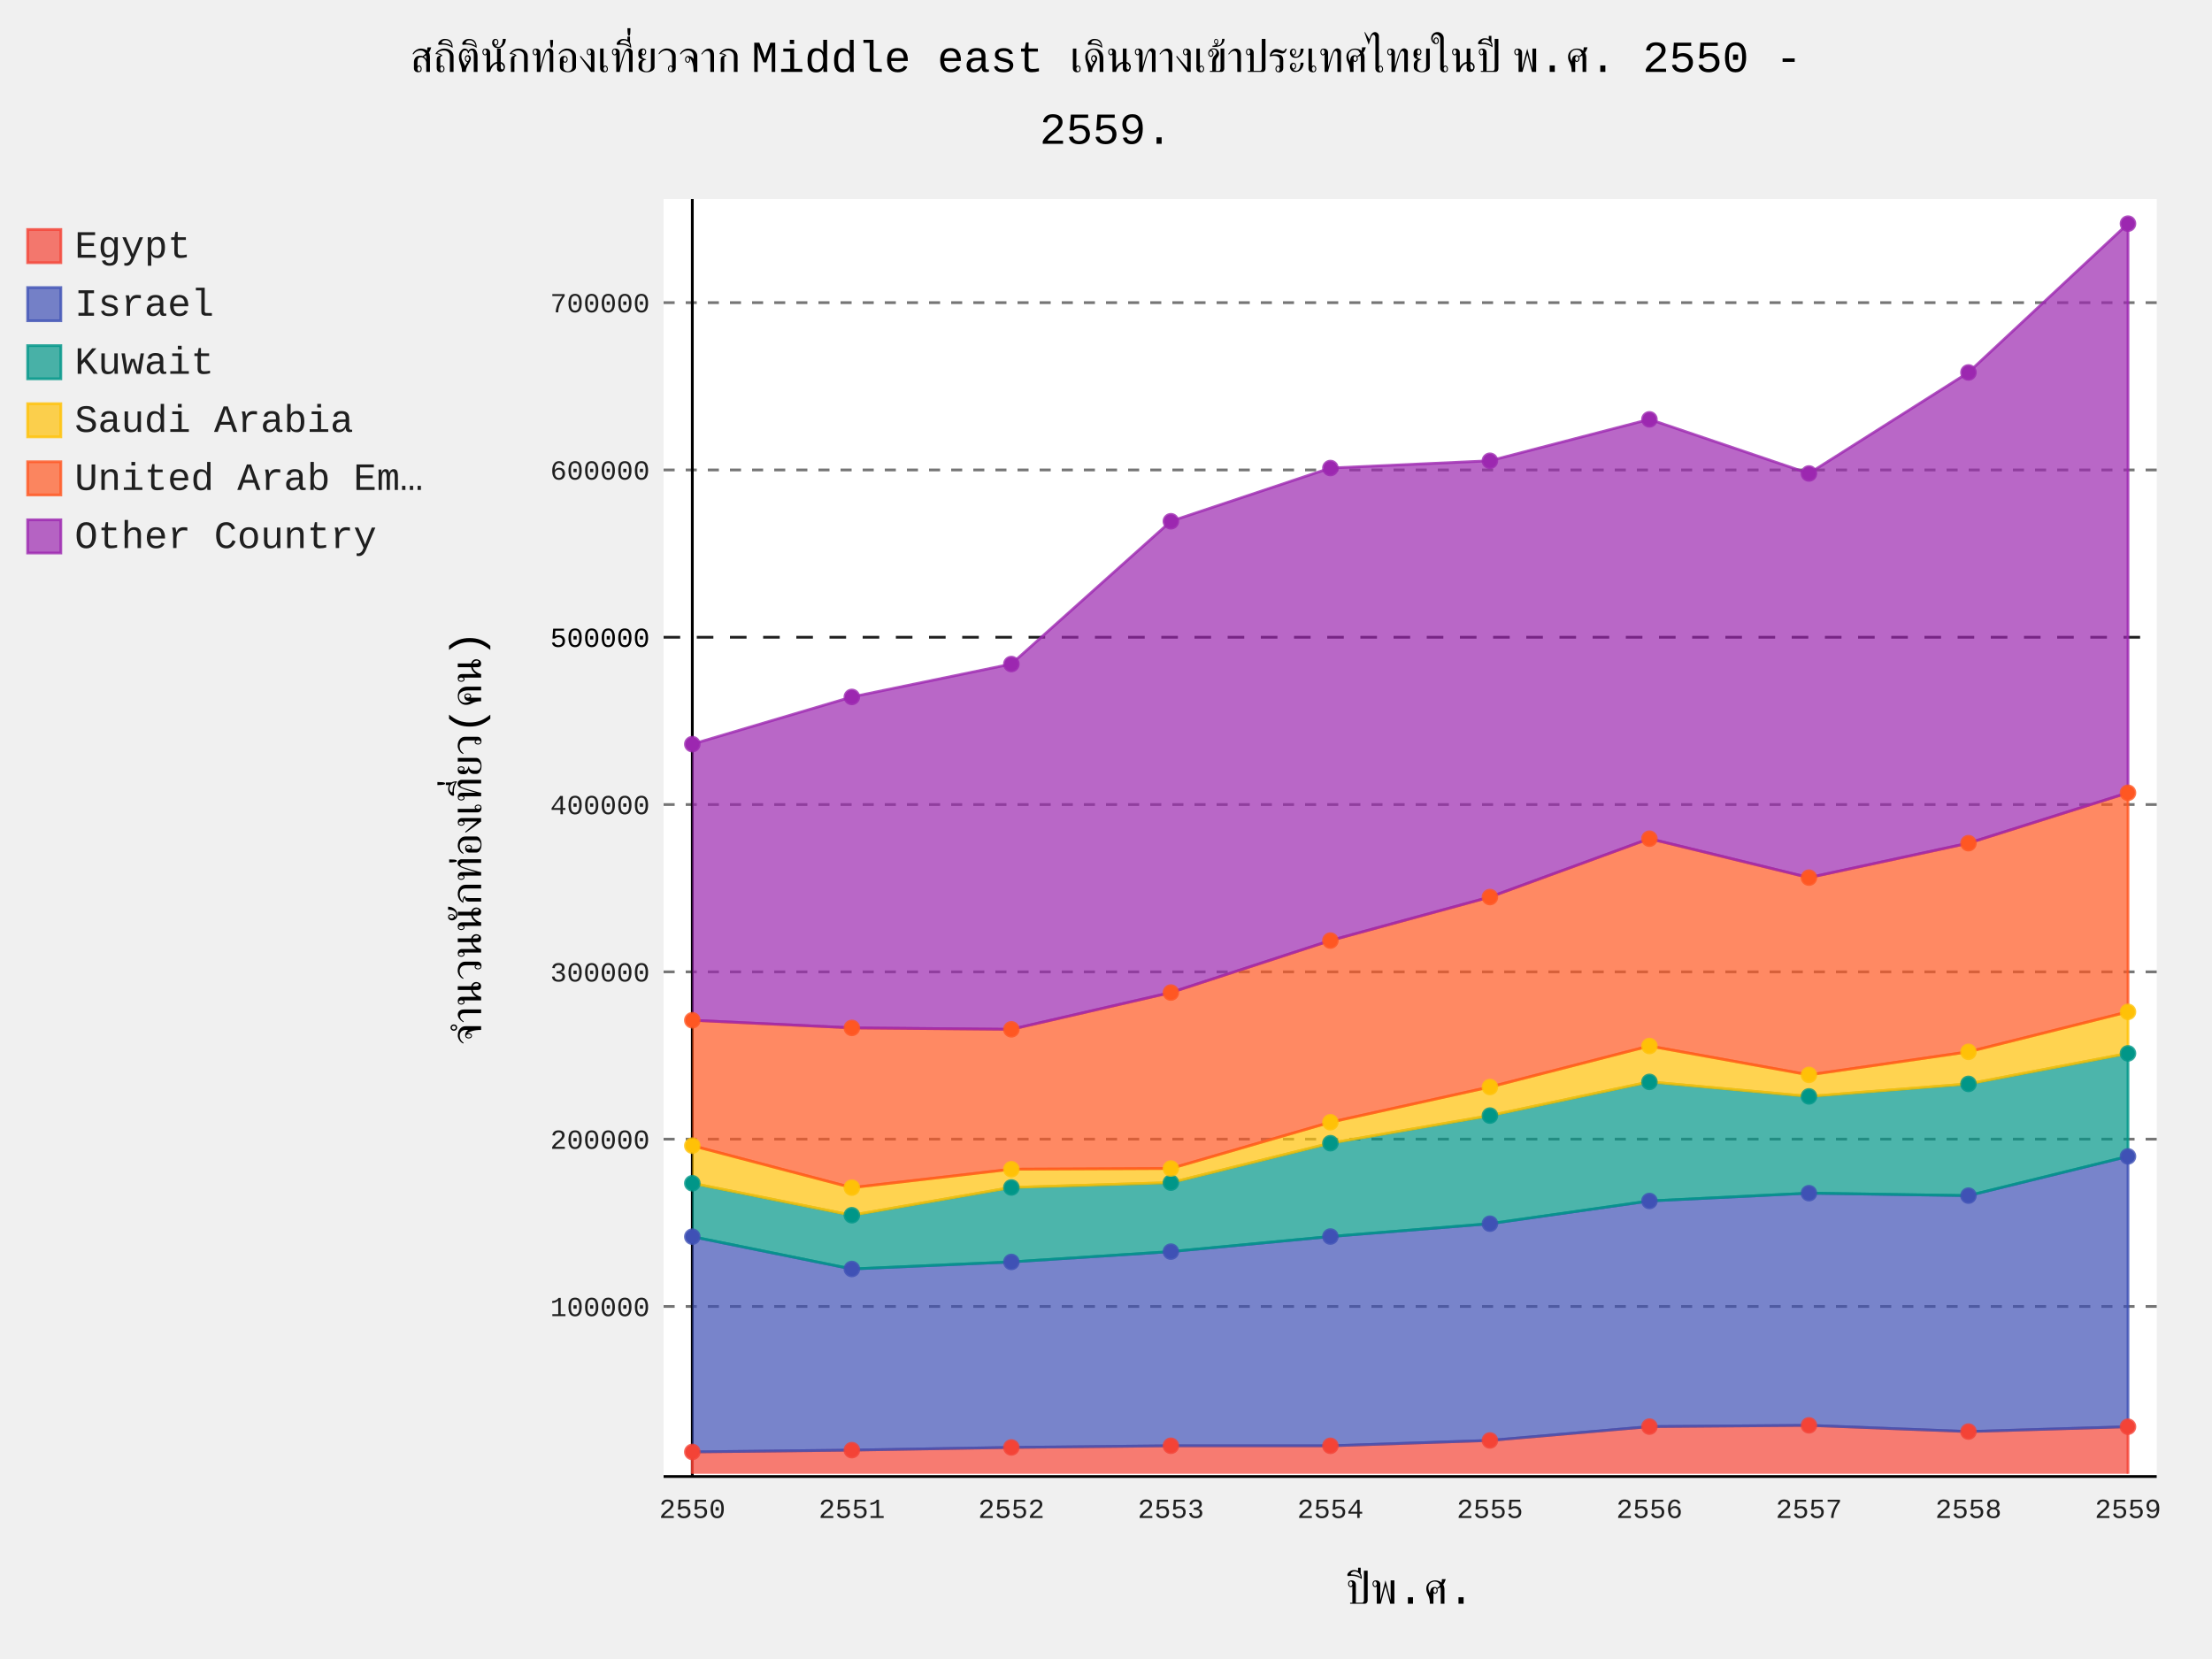
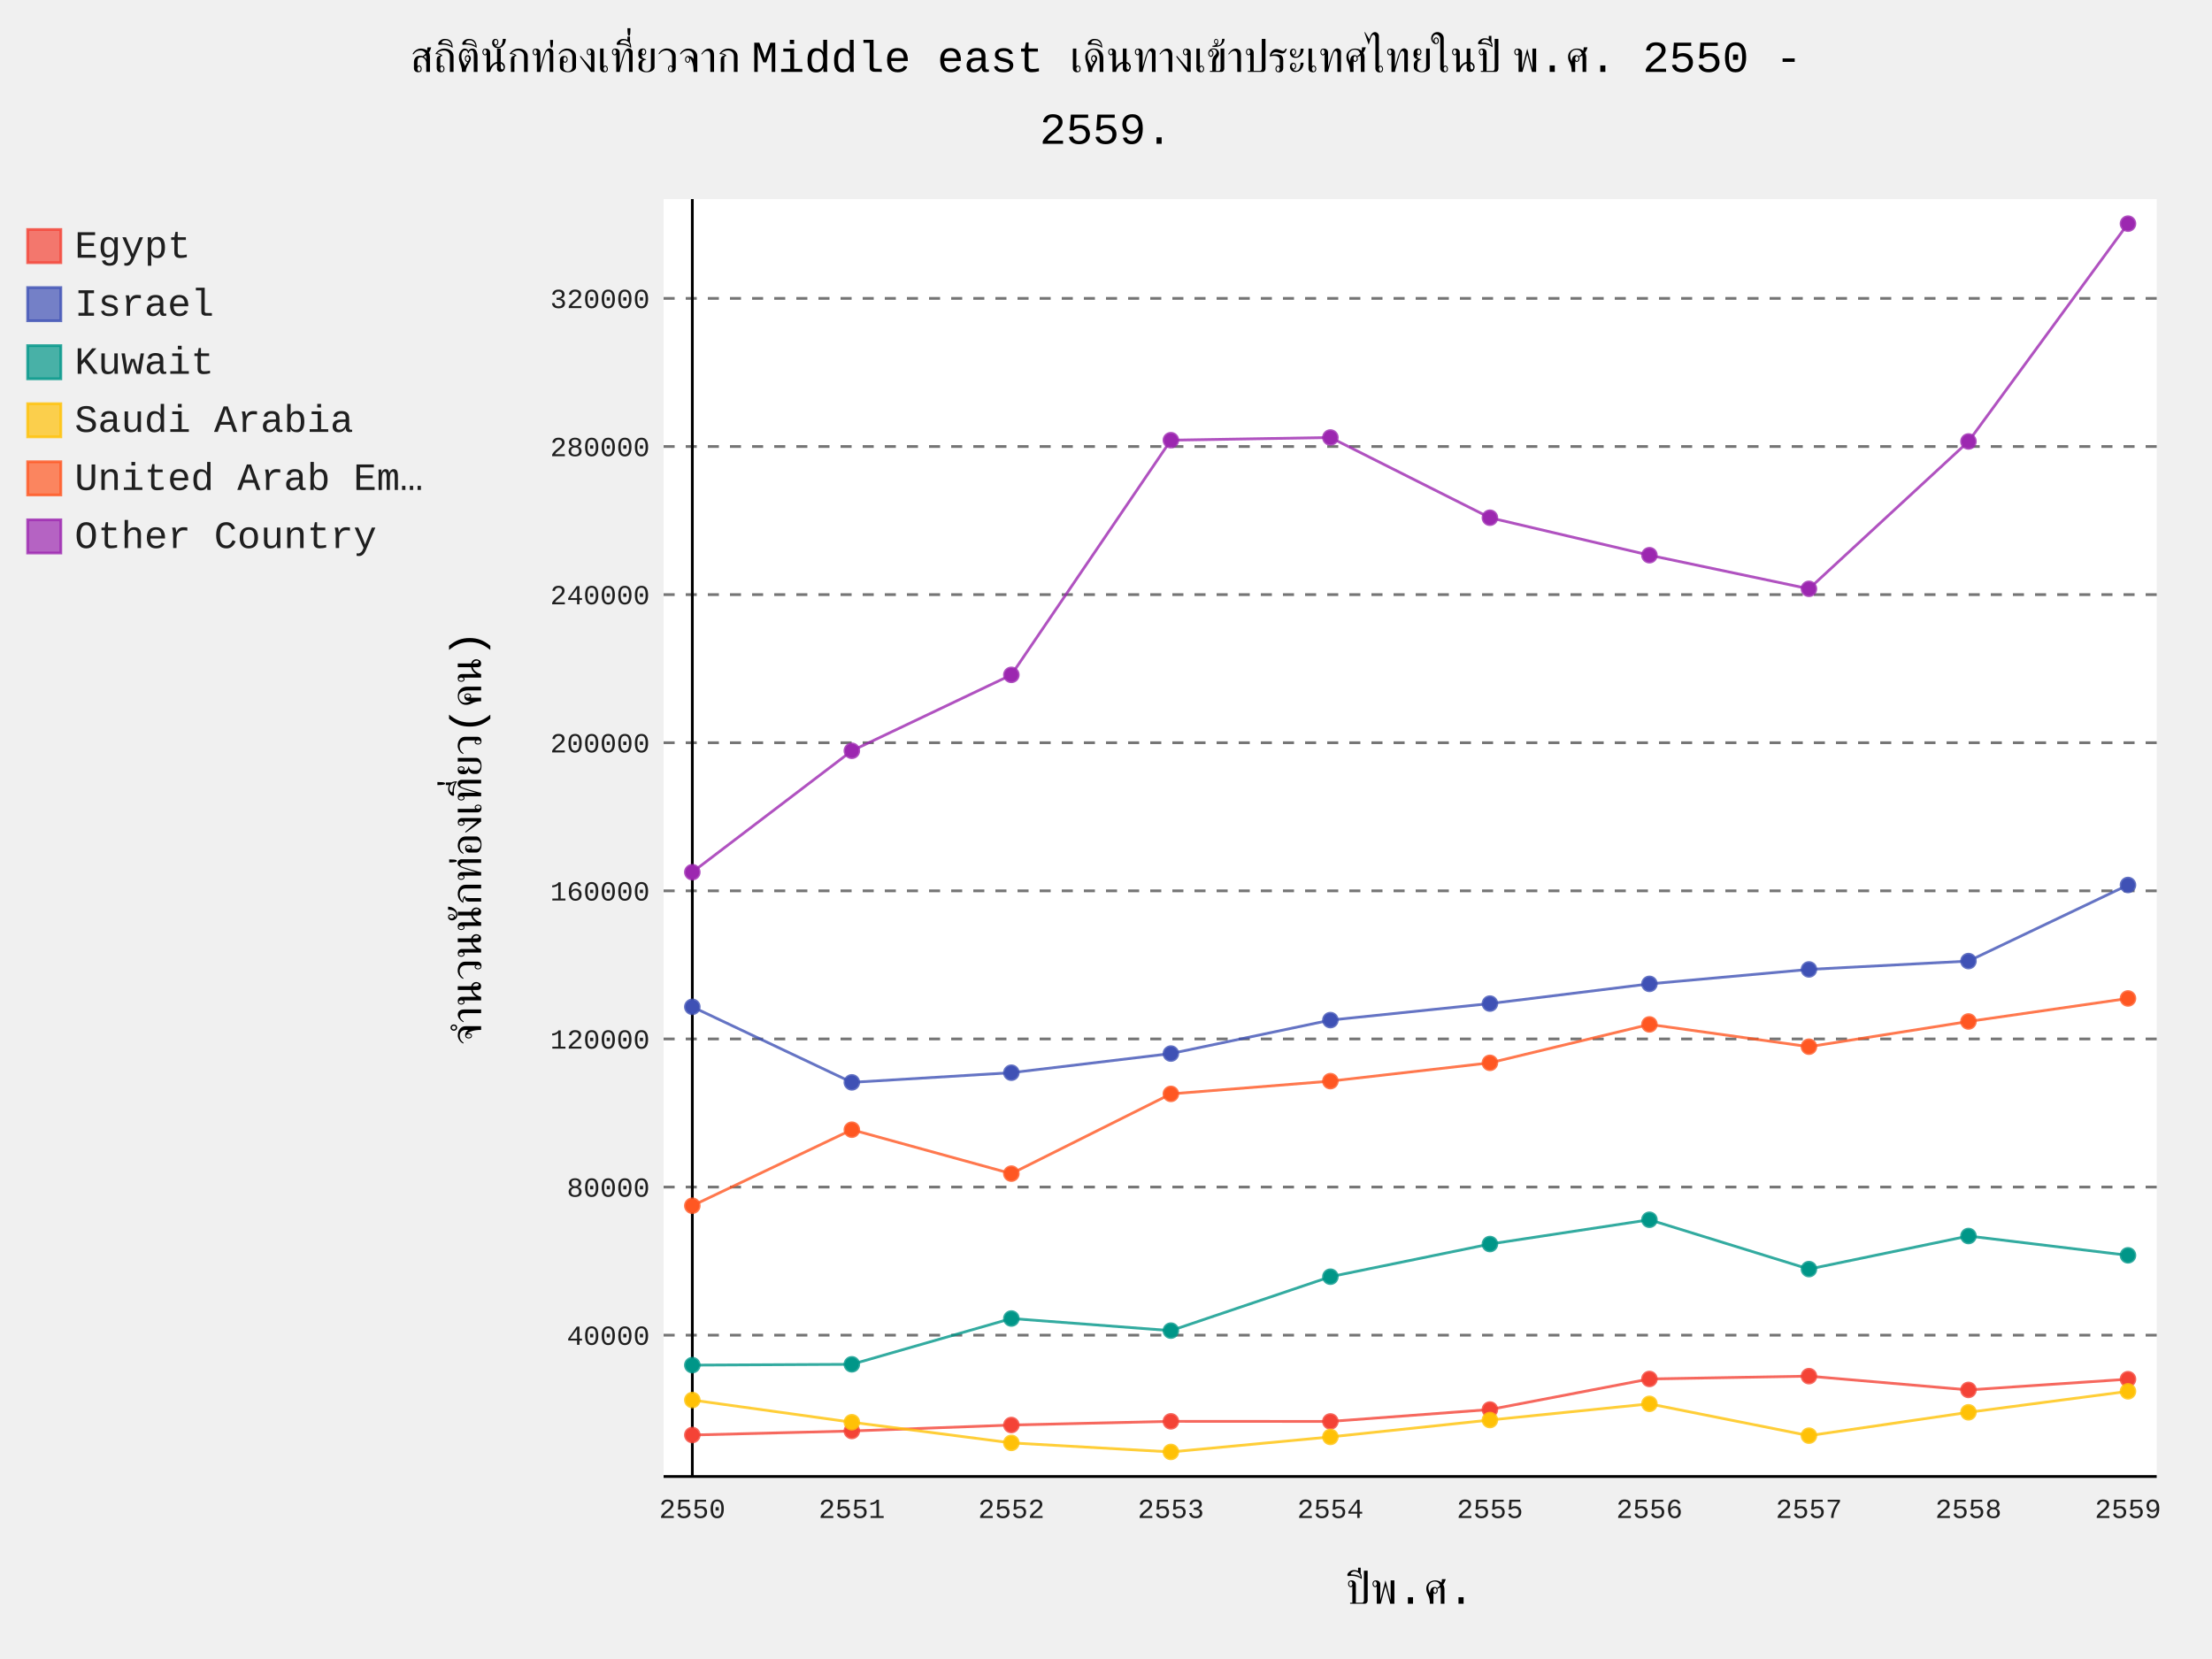
- <svg xmlns="http://www.w3.org/2000/svg" id="chart-c0c19947-7553-405d-a21a-a4627eab04b1" class="pygal-chart" viewBox="0 0 800 600">
+ <svg xmlns="http://www.w3.org/2000/svg" id="chart-b020f262-1346-40c5-8a12-a9464479b6da" class="pygal-chart" viewBox="0 0 800 600">
  <defs>
-     <style type="text/css">#chart-c0c19947-7553-405d-a21a-a4627eab04b1{-webkit-user-select:none;-webkit-font-smoothing:antialiased;font-family:Consolas,"Liberation Mono",Menlo,Courier,monospace}#chart-c0c19947-7553-405d-a21a-a4627eab04b1 .title{font-family:Consolas,"Liberation Mono",Menlo,Courier,monospace;font-size:16px}#chart-c0c19947-7553-405d-a21a-a4627eab04b1 .legends .legend text{font-family:Consolas,"Liberation Mono",Menlo,Courier,monospace;font-size:14px}#chart-c0c19947-7553-405d-a21a-a4627eab04b1 .axis text{font-family:Consolas,"Liberation Mono",Menlo,Courier,monospace;font-size:10px}#chart-c0c19947-7553-405d-a21a-a4627eab04b1 .axis text.major{font-family:Consolas,"Liberation Mono",Menlo,Courier,monospace;font-size:10px}#chart-c0c19947-7553-405d-a21a-a4627eab04b1 .text-overlay text.value{font-family:Consolas,"Liberation Mono",Menlo,Courier,monospace;font-size:16px}#chart-c0c19947-7553-405d-a21a-a4627eab04b1 .text-overlay text.label{font-family:Consolas,"Liberation Mono",Menlo,Courier,monospace;font-size:10px}#chart-c0c19947-7553-405d-a21a-a4627eab04b1 .tooltip{font-family:Consolas,"Liberation Mono",Menlo,Courier,monospace;font-size:14px}#chart-c0c19947-7553-405d-a21a-a4627eab04b1 text.no_data{font-family:Consolas,"Liberation Mono",Menlo,Courier,monospace;font-size:64px}
- #chart-c0c19947-7553-405d-a21a-a4627eab04b1{background-color:transparent}#chart-c0c19947-7553-405d-a21a-a4627eab04b1 path,#chart-c0c19947-7553-405d-a21a-a4627eab04b1 line,#chart-c0c19947-7553-405d-a21a-a4627eab04b1 rect,#chart-c0c19947-7553-405d-a21a-a4627eab04b1 circle{-webkit-transition:150ms;-moz-transition:150ms;transition:150ms}#chart-c0c19947-7553-405d-a21a-a4627eab04b1 .graph &gt; .background{fill:transparent}#chart-c0c19947-7553-405d-a21a-a4627eab04b1 .plot &gt; .background{fill:#FFFFFF}#chart-c0c19947-7553-405d-a21a-a4627eab04b1 .graph{fill:rgba(0,0,0,.87)}#chart-c0c19947-7553-405d-a21a-a4627eab04b1 text.no_data{fill:rgba(0,0,0,1)}#chart-c0c19947-7553-405d-a21a-a4627eab04b1 .title{fill:rgba(0,0,0,1)}#chart-c0c19947-7553-405d-a21a-a4627eab04b1 .legends .legend text{fill:rgba(0,0,0,.87)}#chart-c0c19947-7553-405d-a21a-a4627eab04b1 .legends .legend:hover text{fill:rgba(0,0,0,1)}#chart-c0c19947-7553-405d-a21a-a4627eab04b1 .axis .line{stroke:rgba(0,0,0,1)}#chart-c0c19947-7553-405d-a21a-a4627eab04b1 .axis .guide.line{stroke:rgba(0,0,0,.54)}#chart-c0c19947-7553-405d-a21a-a4627eab04b1 .axis .major.line{stroke:rgba(0,0,0,.87)}#chart-c0c19947-7553-405d-a21a-a4627eab04b1 .axis text.major{fill:rgba(0,0,0,1)}#chart-c0c19947-7553-405d-a21a-a4627eab04b1 .axis.y .guides:hover .guide.line,#chart-c0c19947-7553-405d-a21a-a4627eab04b1 .line-graph .axis.x .guides:hover .guide.line,#chart-c0c19947-7553-405d-a21a-a4627eab04b1 .stackedline-graph .axis.x .guides:hover .guide.line,#chart-c0c19947-7553-405d-a21a-a4627eab04b1 .xy-graph .axis.x .guides:hover .guide.line{stroke:rgba(0,0,0,1)}#chart-c0c19947-7553-405d-a21a-a4627eab04b1 .axis .guides:hover text{fill:rgba(0,0,0,1)}#chart-c0c19947-7553-405d-a21a-a4627eab04b1 .reactive{fill-opacity:.7;stroke-opacity:.8}#chart-c0c19947-7553-405d-a21a-a4627eab04b1 .ci{stroke:rgba(0,0,0,.87)}#chart-c0c19947-7553-405d-a21a-a4627eab04b1 .reactive.active,#chart-c0c19947-7553-405d-a21a-a4627eab04b1 .active .reactive{fill-opacity:.8;stroke-opacity:.9;stroke-width:4}#chart-c0c19947-7553-405d-a21a-a4627eab04b1 .ci .reactive.active{stroke-width:1.5}#chart-c0c19947-7553-405d-a21a-a4627eab04b1 .series text{fill:rgba(0,0,0,1)}#chart-c0c19947-7553-405d-a21a-a4627eab04b1 .tooltip rect{fill:#FFFFFF;stroke:rgba(0,0,0,1);-webkit-transition:opacity 150ms;-moz-transition:opacity 150ms;transition:opacity 150ms}#chart-c0c19947-7553-405d-a21a-a4627eab04b1 .tooltip .label{fill:rgba(0,0,0,.87)}#chart-c0c19947-7553-405d-a21a-a4627eab04b1 .tooltip .label{fill:rgba(0,0,0,.87)}#chart-c0c19947-7553-405d-a21a-a4627eab04b1 .tooltip .legend{font-size:.8em;fill:rgba(0,0,0,.54)}#chart-c0c19947-7553-405d-a21a-a4627eab04b1 .tooltip .x_label{font-size:.6em;fill:rgba(0,0,0,1)}#chart-c0c19947-7553-405d-a21a-a4627eab04b1 .tooltip .xlink{font-size:.5em;text-decoration:underline}#chart-c0c19947-7553-405d-a21a-a4627eab04b1 .tooltip .value{font-size:1.5em}#chart-c0c19947-7553-405d-a21a-a4627eab04b1 .bound{font-size:.5em}#chart-c0c19947-7553-405d-a21a-a4627eab04b1 .max-value{font-size:.75em;fill:rgba(0,0,0,.54)}#chart-c0c19947-7553-405d-a21a-a4627eab04b1 .map-element{fill:#FFFFFF;stroke:rgba(0,0,0,.54) !important}#chart-c0c19947-7553-405d-a21a-a4627eab04b1 .map-element .reactive{fill-opacity:inherit;stroke-opacity:inherit}#chart-c0c19947-7553-405d-a21a-a4627eab04b1 .color-0,#chart-c0c19947-7553-405d-a21a-a4627eab04b1 .color-0 a:visited{stroke:#F44336;fill:#F44336}#chart-c0c19947-7553-405d-a21a-a4627eab04b1 .color-1,#chart-c0c19947-7553-405d-a21a-a4627eab04b1 .color-1 a:visited{stroke:#3F51B5;fill:#3F51B5}#chart-c0c19947-7553-405d-a21a-a4627eab04b1 .color-2,#chart-c0c19947-7553-405d-a21a-a4627eab04b1 .color-2 a:visited{stroke:#009688;fill:#009688}#chart-c0c19947-7553-405d-a21a-a4627eab04b1 .color-3,#chart-c0c19947-7553-405d-a21a-a4627eab04b1 .color-3 a:visited{stroke:#FFC107;fill:#FFC107}#chart-c0c19947-7553-405d-a21a-a4627eab04b1 .color-4,#chart-c0c19947-7553-405d-a21a-a4627eab04b1 .color-4 a:visited{stroke:#FF5722;fill:#FF5722}#chart-c0c19947-7553-405d-a21a-a4627eab04b1 .color-5,#chart-c0c19947-7553-405d-a21a-a4627eab04b1 .color-5 a:visited{stroke:#9C27B0;fill:#9C27B0}#chart-c0c19947-7553-405d-a21a-a4627eab04b1 .text-overlay .color-0 text{fill:black}#chart-c0c19947-7553-405d-a21a-a4627eab04b1 .text-overlay .color-1 text{fill:black}#chart-c0c19947-7553-405d-a21a-a4627eab04b1 .text-overlay .color-2 text{fill:black}#chart-c0c19947-7553-405d-a21a-a4627eab04b1 .text-overlay .color-3 text{fill:black}#chart-c0c19947-7553-405d-a21a-a4627eab04b1 .text-overlay .color-4 text{fill:black}#chart-c0c19947-7553-405d-a21a-a4627eab04b1 .text-overlay .color-5 text{fill:black}
- #chart-c0c19947-7553-405d-a21a-a4627eab04b1 text.no_data{text-anchor:middle}#chart-c0c19947-7553-405d-a21a-a4627eab04b1 .guide.line{fill:none}#chart-c0c19947-7553-405d-a21a-a4627eab04b1 .centered{text-anchor:middle}#chart-c0c19947-7553-405d-a21a-a4627eab04b1 .title{text-anchor:middle}#chart-c0c19947-7553-405d-a21a-a4627eab04b1 .legends .legend text{fill-opacity:1}#chart-c0c19947-7553-405d-a21a-a4627eab04b1 .axis.x text{text-anchor:middle}#chart-c0c19947-7553-405d-a21a-a4627eab04b1 .axis.x:not(.web) text[transform]{text-anchor:start}#chart-c0c19947-7553-405d-a21a-a4627eab04b1 .axis.x:not(.web) text[transform].backwards{text-anchor:end}#chart-c0c19947-7553-405d-a21a-a4627eab04b1 .axis.y text{text-anchor:end}#chart-c0c19947-7553-405d-a21a-a4627eab04b1 .axis.y text[transform].backwards{text-anchor:start}#chart-c0c19947-7553-405d-a21a-a4627eab04b1 .axis.y2 text{text-anchor:start}#chart-c0c19947-7553-405d-a21a-a4627eab04b1 .axis.y2 text[transform].backwards{text-anchor:end}#chart-c0c19947-7553-405d-a21a-a4627eab04b1 .axis .guide.line{stroke-dasharray:4,4}#chart-c0c19947-7553-405d-a21a-a4627eab04b1 .axis .major.guide.line{stroke-dasharray:6,6}#chart-c0c19947-7553-405d-a21a-a4627eab04b1 .horizontal .axis.y .guide.line,#chart-c0c19947-7553-405d-a21a-a4627eab04b1 .horizontal .axis.y2 .guide.line,#chart-c0c19947-7553-405d-a21a-a4627eab04b1 .vertical .axis.x .guide.line{opacity:0}#chart-c0c19947-7553-405d-a21a-a4627eab04b1 .horizontal .axis.always_show .guide.line,#chart-c0c19947-7553-405d-a21a-a4627eab04b1 .vertical .axis.always_show .guide.line{opacity:1 !important}#chart-c0c19947-7553-405d-a21a-a4627eab04b1 .axis.y .guides:hover .guide.line,#chart-c0c19947-7553-405d-a21a-a4627eab04b1 .axis.y2 .guides:hover .guide.line,#chart-c0c19947-7553-405d-a21a-a4627eab04b1 .axis.x .guides:hover .guide.line{opacity:1}#chart-c0c19947-7553-405d-a21a-a4627eab04b1 .axis .guides:hover text{opacity:1}#chart-c0c19947-7553-405d-a21a-a4627eab04b1 .nofill{fill:none}#chart-c0c19947-7553-405d-a21a-a4627eab04b1 .subtle-fill{fill-opacity:.2}#chart-c0c19947-7553-405d-a21a-a4627eab04b1 .dot{stroke-width:1px;fill-opacity:1}#chart-c0c19947-7553-405d-a21a-a4627eab04b1 .dot.active{stroke-width:5px}#chart-c0c19947-7553-405d-a21a-a4627eab04b1 .dot.negative{fill:transparent}#chart-c0c19947-7553-405d-a21a-a4627eab04b1 text,#chart-c0c19947-7553-405d-a21a-a4627eab04b1 tspan{stroke:none !important}#chart-c0c19947-7553-405d-a21a-a4627eab04b1 .series text.active{opacity:1}#chart-c0c19947-7553-405d-a21a-a4627eab04b1 .tooltip rect{fill-opacity:.95;stroke-width:.5}#chart-c0c19947-7553-405d-a21a-a4627eab04b1 .tooltip text{fill-opacity:1}#chart-c0c19947-7553-405d-a21a-a4627eab04b1 .showable{visibility:hidden}#chart-c0c19947-7553-405d-a21a-a4627eab04b1 .showable.shown{visibility:visible}#chart-c0c19947-7553-405d-a21a-a4627eab04b1 .gauge-background{fill:rgba(229,229,229,1);stroke:none}#chart-c0c19947-7553-405d-a21a-a4627eab04b1 .bg-lines{stroke:transparent;stroke-width:2px}</style>
+     <style type="text/css">#chart-b020f262-1346-40c5-8a12-a9464479b6da{-webkit-user-select:none;-webkit-font-smoothing:antialiased;font-family:Consolas,"Liberation Mono",Menlo,Courier,monospace}#chart-b020f262-1346-40c5-8a12-a9464479b6da .title{font-family:Consolas,"Liberation Mono",Menlo,Courier,monospace;font-size:16px}#chart-b020f262-1346-40c5-8a12-a9464479b6da .legends .legend text{font-family:Consolas,"Liberation Mono",Menlo,Courier,monospace;font-size:14px}#chart-b020f262-1346-40c5-8a12-a9464479b6da .axis text{font-family:Consolas,"Liberation Mono",Menlo,Courier,monospace;font-size:10px}#chart-b020f262-1346-40c5-8a12-a9464479b6da .axis text.major{font-family:Consolas,"Liberation Mono",Menlo,Courier,monospace;font-size:10px}#chart-b020f262-1346-40c5-8a12-a9464479b6da .text-overlay text.value{font-family:Consolas,"Liberation Mono",Menlo,Courier,monospace;font-size:16px}#chart-b020f262-1346-40c5-8a12-a9464479b6da .text-overlay text.label{font-family:Consolas,"Liberation Mono",Menlo,Courier,monospace;font-size:10px}#chart-b020f262-1346-40c5-8a12-a9464479b6da .tooltip{font-family:Consolas,"Liberation Mono",Menlo,Courier,monospace;font-size:14px}#chart-b020f262-1346-40c5-8a12-a9464479b6da text.no_data{font-family:Consolas,"Liberation Mono",Menlo,Courier,monospace;font-size:64px}
+ #chart-b020f262-1346-40c5-8a12-a9464479b6da{background-color:transparent}#chart-b020f262-1346-40c5-8a12-a9464479b6da path,#chart-b020f262-1346-40c5-8a12-a9464479b6da line,#chart-b020f262-1346-40c5-8a12-a9464479b6da rect,#chart-b020f262-1346-40c5-8a12-a9464479b6da circle{-webkit-transition:150ms;-moz-transition:150ms;transition:150ms}#chart-b020f262-1346-40c5-8a12-a9464479b6da .graph &gt; .background{fill:transparent}#chart-b020f262-1346-40c5-8a12-a9464479b6da .plot &gt; .background{fill:#FFFFFF}#chart-b020f262-1346-40c5-8a12-a9464479b6da .graph{fill:rgba(0,0,0,.87)}#chart-b020f262-1346-40c5-8a12-a9464479b6da text.no_data{fill:rgba(0,0,0,1)}#chart-b020f262-1346-40c5-8a12-a9464479b6da .title{fill:rgba(0,0,0,1)}#chart-b020f262-1346-40c5-8a12-a9464479b6da .legends .legend text{fill:rgba(0,0,0,.87)}#chart-b020f262-1346-40c5-8a12-a9464479b6da .legends .legend:hover text{fill:rgba(0,0,0,1)}#chart-b020f262-1346-40c5-8a12-a9464479b6da .axis .line{stroke:rgba(0,0,0,1)}#chart-b020f262-1346-40c5-8a12-a9464479b6da .axis .guide.line{stroke:rgba(0,0,0,.54)}#chart-b020f262-1346-40c5-8a12-a9464479b6da .axis .major.line{stroke:rgba(0,0,0,.87)}#chart-b020f262-1346-40c5-8a12-a9464479b6da .axis text.major{fill:rgba(0,0,0,1)}#chart-b020f262-1346-40c5-8a12-a9464479b6da .axis.y .guides:hover .guide.line,#chart-b020f262-1346-40c5-8a12-a9464479b6da .line-graph .axis.x .guides:hover .guide.line,#chart-b020f262-1346-40c5-8a12-a9464479b6da .stackedline-graph .axis.x .guides:hover .guide.line,#chart-b020f262-1346-40c5-8a12-a9464479b6da .xy-graph .axis.x .guides:hover .guide.line{stroke:rgba(0,0,0,1)}#chart-b020f262-1346-40c5-8a12-a9464479b6da .axis .guides:hover text{fill:rgba(0,0,0,1)}#chart-b020f262-1346-40c5-8a12-a9464479b6da .reactive{fill-opacity:.7;stroke-opacity:.8}#chart-b020f262-1346-40c5-8a12-a9464479b6da .ci{stroke:rgba(0,0,0,.87)}#chart-b020f262-1346-40c5-8a12-a9464479b6da .reactive.active,#chart-b020f262-1346-40c5-8a12-a9464479b6da .active .reactive{fill-opacity:.8;stroke-opacity:.9;stroke-width:4}#chart-b020f262-1346-40c5-8a12-a9464479b6da .ci .reactive.active{stroke-width:1.5}#chart-b020f262-1346-40c5-8a12-a9464479b6da .series text{fill:rgba(0,0,0,1)}#chart-b020f262-1346-40c5-8a12-a9464479b6da .tooltip rect{fill:#FFFFFF;stroke:rgba(0,0,0,1);-webkit-transition:opacity 150ms;-moz-transition:opacity 150ms;transition:opacity 150ms}#chart-b020f262-1346-40c5-8a12-a9464479b6da .tooltip .label{fill:rgba(0,0,0,.87)}#chart-b020f262-1346-40c5-8a12-a9464479b6da .tooltip .label{fill:rgba(0,0,0,.87)}#chart-b020f262-1346-40c5-8a12-a9464479b6da .tooltip .legend{font-size:.8em;fill:rgba(0,0,0,.54)}#chart-b020f262-1346-40c5-8a12-a9464479b6da .tooltip .x_label{font-size:.6em;fill:rgba(0,0,0,1)}#chart-b020f262-1346-40c5-8a12-a9464479b6da .tooltip .xlink{font-size:.5em;text-decoration:underline}#chart-b020f262-1346-40c5-8a12-a9464479b6da .tooltip .value{font-size:1.5em}#chart-b020f262-1346-40c5-8a12-a9464479b6da .bound{font-size:.5em}#chart-b020f262-1346-40c5-8a12-a9464479b6da .max-value{font-size:.75em;fill:rgba(0,0,0,.54)}#chart-b020f262-1346-40c5-8a12-a9464479b6da .map-element{fill:#FFFFFF;stroke:rgba(0,0,0,.54) !important}#chart-b020f262-1346-40c5-8a12-a9464479b6da .map-element .reactive{fill-opacity:inherit;stroke-opacity:inherit}#chart-b020f262-1346-40c5-8a12-a9464479b6da .color-0,#chart-b020f262-1346-40c5-8a12-a9464479b6da .color-0 a:visited{stroke:#F44336;fill:#F44336}#chart-b020f262-1346-40c5-8a12-a9464479b6da .color-1,#chart-b020f262-1346-40c5-8a12-a9464479b6da .color-1 a:visited{stroke:#3F51B5;fill:#3F51B5}#chart-b020f262-1346-40c5-8a12-a9464479b6da .color-2,#chart-b020f262-1346-40c5-8a12-a9464479b6da .color-2 a:visited{stroke:#009688;fill:#009688}#chart-b020f262-1346-40c5-8a12-a9464479b6da .color-3,#chart-b020f262-1346-40c5-8a12-a9464479b6da .color-3 a:visited{stroke:#FFC107;fill:#FFC107}#chart-b020f262-1346-40c5-8a12-a9464479b6da .color-4,#chart-b020f262-1346-40c5-8a12-a9464479b6da .color-4 a:visited{stroke:#FF5722;fill:#FF5722}#chart-b020f262-1346-40c5-8a12-a9464479b6da .color-5,#chart-b020f262-1346-40c5-8a12-a9464479b6da .color-5 a:visited{stroke:#9C27B0;fill:#9C27B0}#chart-b020f262-1346-40c5-8a12-a9464479b6da .text-overlay .color-0 text{fill:black}#chart-b020f262-1346-40c5-8a12-a9464479b6da .text-overlay .color-1 text{fill:black}#chart-b020f262-1346-40c5-8a12-a9464479b6da .text-overlay .color-2 text{fill:black}#chart-b020f262-1346-40c5-8a12-a9464479b6da .text-overlay .color-3 text{fill:black}#chart-b020f262-1346-40c5-8a12-a9464479b6da .text-overlay .color-4 text{fill:black}#chart-b020f262-1346-40c5-8a12-a9464479b6da .text-overlay .color-5 text{fill:black}
+ #chart-b020f262-1346-40c5-8a12-a9464479b6da text.no_data{text-anchor:middle}#chart-b020f262-1346-40c5-8a12-a9464479b6da .guide.line{fill:none}#chart-b020f262-1346-40c5-8a12-a9464479b6da .centered{text-anchor:middle}#chart-b020f262-1346-40c5-8a12-a9464479b6da .title{text-anchor:middle}#chart-b020f262-1346-40c5-8a12-a9464479b6da .legends .legend text{fill-opacity:1}#chart-b020f262-1346-40c5-8a12-a9464479b6da .axis.x text{text-anchor:middle}#chart-b020f262-1346-40c5-8a12-a9464479b6da .axis.x:not(.web) text[transform]{text-anchor:start}#chart-b020f262-1346-40c5-8a12-a9464479b6da .axis.x:not(.web) text[transform].backwards{text-anchor:end}#chart-b020f262-1346-40c5-8a12-a9464479b6da .axis.y text{text-anchor:end}#chart-b020f262-1346-40c5-8a12-a9464479b6da .axis.y text[transform].backwards{text-anchor:start}#chart-b020f262-1346-40c5-8a12-a9464479b6da .axis.y2 text{text-anchor:start}#chart-b020f262-1346-40c5-8a12-a9464479b6da .axis.y2 text[transform].backwards{text-anchor:end}#chart-b020f262-1346-40c5-8a12-a9464479b6da .axis .guide.line{stroke-dasharray:4,4}#chart-b020f262-1346-40c5-8a12-a9464479b6da .axis .major.guide.line{stroke-dasharray:6,6}#chart-b020f262-1346-40c5-8a12-a9464479b6da .horizontal .axis.y .guide.line,#chart-b020f262-1346-40c5-8a12-a9464479b6da .horizontal .axis.y2 .guide.line,#chart-b020f262-1346-40c5-8a12-a9464479b6da .vertical .axis.x .guide.line{opacity:0}#chart-b020f262-1346-40c5-8a12-a9464479b6da .horizontal .axis.always_show .guide.line,#chart-b020f262-1346-40c5-8a12-a9464479b6da .vertical .axis.always_show .guide.line{opacity:1 !important}#chart-b020f262-1346-40c5-8a12-a9464479b6da .axis.y .guides:hover .guide.line,#chart-b020f262-1346-40c5-8a12-a9464479b6da .axis.y2 .guides:hover .guide.line,#chart-b020f262-1346-40c5-8a12-a9464479b6da .axis.x .guides:hover .guide.line{opacity:1}#chart-b020f262-1346-40c5-8a12-a9464479b6da .axis .guides:hover text{opacity:1}#chart-b020f262-1346-40c5-8a12-a9464479b6da .nofill{fill:none}#chart-b020f262-1346-40c5-8a12-a9464479b6da .subtle-fill{fill-opacity:.2}#chart-b020f262-1346-40c5-8a12-a9464479b6da .dot{stroke-width:1px;fill-opacity:1}#chart-b020f262-1346-40c5-8a12-a9464479b6da .dot.active{stroke-width:5px}#chart-b020f262-1346-40c5-8a12-a9464479b6da .dot.negative{fill:transparent}#chart-b020f262-1346-40c5-8a12-a9464479b6da text,#chart-b020f262-1346-40c5-8a12-a9464479b6da tspan{stroke:none !important}#chart-b020f262-1346-40c5-8a12-a9464479b6da .series text.active{opacity:1}#chart-b020f262-1346-40c5-8a12-a9464479b6da .tooltip rect{fill-opacity:.95;stroke-width:.5}#chart-b020f262-1346-40c5-8a12-a9464479b6da .tooltip text{fill-opacity:1}#chart-b020f262-1346-40c5-8a12-a9464479b6da .showable{visibility:hidden}#chart-b020f262-1346-40c5-8a12-a9464479b6da .showable.shown{visibility:visible}#chart-b020f262-1346-40c5-8a12-a9464479b6da .gauge-background{fill:rgba(229,229,229,1);stroke:none}#chart-b020f262-1346-40c5-8a12-a9464479b6da .bg-lines{stroke:transparent;stroke-width:2px}</style>
  </defs>
-   <g class="graph stackedline-graph vertical">
+   <g class="graph line-graph vertical">
    <rect class="background" height="600" width="800" x="0" y="0" />
    <g class="plot" transform="translate(240, 72)">
      <rect class="background" height="462" width="540.0" x="0" y="0" />
      <g class="axis y always_show">
        <path class="line" d="M0 462 h540" />
        <g class="guides">
-           <path class="guide line" d="M0 400.497 h540" />
-           <text class="" x="-5" y="403.997">100000</text>
-         </g>
-         <g class="guides">
-           <path class="guide line" d="M0 339.99 h540" />
-           <text class="" x="-5" y="343.49">200000</text>
-         </g>
-         <g class="guides">
-           <path class="guide line" d="M0 279.483 h540" />
-           <text class="" x="-5" y="282.983">300000</text>
-         </g>
-         <g class="guides">
-           <path class="guide line" d="M0 218.976 h540" />
-           <text class="" x="-5" y="222.476">400000</text>
-         </g>
-         <g class="guides">
-           <path class="major guide line" d="M0 158.469 h540" />
-           <text class="major" x="-5" y="161.969">500000</text>
-         </g>
-         <g class="guides">
-           <path class="guide line" d="M0 97.962 h540" />
-           <text class="" x="-5" y="101.462">600000</text>
-         </g>
-         <g class="guides">
-           <path class="guide line" d="M0 37.455 h540" />
-           <text class="" x="-5" y="40.955">700000</text>
+           <path class="guide line" d="M0 410.882 h540" />
+           <text class="" x="-5" y="414.382">40000</text>
+         </g>
+         <g class="guides">
+           <path class="guide line" d="M0 357.316 h540" />
+           <text class="" x="-5" y="360.816">80000</text>
+         </g>
+         <g class="guides">
+           <path class="guide line" d="M0 303.75 h540" />
+           <text class="" x="-5" y="307.25">120000</text>
+         </g>
+         <g class="guides">
+           <path class="guide line" d="M0 250.184 h540" />
+           <text class="" x="-5" y="253.684">160000</text>
+         </g>
+         <g class="guides">
+           <path class="guide line" d="M0 196.618 h540" />
+           <text class="" x="-5" y="200.118">200000</text>
+         </g>
+         <g class="guides">
+           <path class="guide line" d="M0 143.052 h540" />
+           <text class="" x="-5" y="146.552">240000</text>
+         </g>
+         <g class="guides">
+           <path class="guide line" d="M0 89.486 h540" />
+           <text class="" x="-5" y="92.986">280000</text>
+         </g>
+         <g class="guides">
+           <path class="guide line" d="M0 35.919 h540" />
+           <text class="" x="-5" y="39.419">320000</text>
        </g>
      </g>
      <g class="axis x">
        <g class="guides">
          <path class="line" d="M10.385 0 v462" />
          <text class="" x="10.385" y="477.0">2550</text>
        </g>
        <g class="guides">
          <path class="guide line" d="M68.077 0 v462" />
          <text class="" x="68.077" y="477.0">2551</text>
        </g>
        <g class="guides">
          <path class="guide line" d="M125.769 0 v462" />
          <text class="" x="125.769" y="477.0">2552</text>
        </g>
        <g class="guides">
          <path class="guide line" d="M183.462 0 v462" />
          <text class="" x="183.462" y="477.0">2553</text>
        </g>
        <g class="guides">
          <path class="guide line" d="M241.154 0 v462" />
          <text class="" x="241.154" y="477.0">2554</text>
        </g>
        <g class="guides">
          <path class="guide line" d="M298.846 0 v462" />
          <text class="" x="298.846" y="477.0">2555</text>
        </g>
        <g class="guides">
          <path class="guide line" d="M356.538 0 v462" />
          <text class="" x="356.538" y="477.0">2556</text>
        </g>
        <g class="guides">
          <path class="guide line" d="M414.231 0 v462" />
          <text class="" x="414.231" y="477.0">2557</text>
        </g>
        <g class="guides">
          <path class="guide line" d="M471.923 0 v462" />
          <text class="" x="471.923" y="477.0">2558</text>
        </g>
        <g class="guides">
          <path class="guide line" d="M529.615 0 v462" />
          <text class="" x="529.615" y="477.0">2559</text>
        </g>
      </g>
      <g class="series serie-0 color-0">
-         <path class="line reactive" d="M10.385 461.004 L10.385 453.115 68.077 452.459 125.769 451.484 183.462 450.881 241.154 450.897 298.846 448.952 356.538 443.956 414.231 443.497 471.923 445.746 529.615 443.993 529.615 461.004" />
+         <path class="line reactive nofill" d="M10.385 446.99 L68.077 445.537 125.769 443.38 183.462 442.046 241.154 442.081 298.846 437.775 356.538 426.718 414.231 425.702 471.923 430.681 529.615 426.8" />
      </g>
      <g class="series serie-1 color-1">
-         <path class="line reactive" d="M10.385 375.259 L68.077 386.945 125.769 384.392 183.462 380.663 241.154 375.207 298.846 370.565 356.538 362.348 414.231 359.526 471.923 360.413 529.615 346.226 529.615 443.993 471.923 445.746 414.231 443.497 356.538 443.956 298.846 448.952 241.154 450.897 183.462 450.881 125.769 451.484 68.077 452.459 10.385 453.115" />
+         <path class="line reactive nofill" d="M10.385 292.134 L68.077 319.452 125.769 315.958 183.462 309.04 241.154 296.93 298.846 290.96 356.538 283.832 414.231 278.604 471.923 275.586 529.615 248.07" />
      </g>
      <g class="series serie-2 color-2">
-         <path class="line reactive" d="M10.385 355.951 L68.077 367.504 125.769 357.466 183.462 355.72 241.154 341.452 298.846 331.47 356.538 319.283 414.231 324.526 471.923 320.007 529.615 308.976 529.615 346.226 471.923 360.413 414.231 359.526 356.538 362.348 298.846 370.565 241.154 375.207 183.462 380.663 125.769 384.392 68.077 386.945 10.385 375.259" />
+         <path class="line reactive nofill" d="M10.385 421.716 L68.077 421.422 125.769 404.856 183.462 409.243 241.154 389.74 298.846 377.925 356.538 369.137 414.231 386.985 471.923 375.021 529.615 382.006" />
      </g>
      <g class="series serie-3 color-3">
-         <path class="line reactive" d="M10.385 342.347 L68.077 357.527 125.769 350.864 183.462 350.599 241.154 333.876 298.846 321.133 356.538 306.303 414.231 316.745 471.923 308.409 529.615 293.95 529.615 308.976 471.923 320.007 414.231 324.526 356.538 319.283 298.846 331.47 241.154 341.452 183.462 355.72 125.769 357.466 68.077 367.504 10.385 355.951" />
+         <path class="line reactive nofill" d="M10.385 434.34 L68.077 442.367 125.769 449.837 183.462 453.115 241.154 447.681 298.846 441.571 356.538 435.721 414.231 447.227 471.923 438.78 529.615 431.192" />
      </g>
      <g class="series serie-4 color-4">
-         <path class="line reactive" d="M10.385 296.993 L68.077 299.749 125.769 300.265 183.462 286.969 241.154 268.16 298.846 252.43 356.538 231.319 414.231 245.403 471.923 232.945 529.615 214.722 529.615 293.95 471.923 308.409 414.231 316.745 356.538 306.303 298.846 321.133 241.154 333.876 183.462 350.599 125.769 350.864 68.077 357.527 10.385 342.347" />
+         <path class="line reactive nofill" d="M10.385 364.07 L68.077 336.573 125.769 352.462 183.462 323.621 241.154 319.006 298.846 312.392 356.538 298.493 414.231 306.553 471.923 297.431 529.615 289.099" />
      </g>
      <g class="series serie-5 color-5">
-         <path class="line reactive" d="M10.385 197.133 L68.077 180.052 125.769 168.161 183.462 116.517 241.154 97.269 298.846 94.648 356.538 79.663 414.231 99.238 471.923 62.7 529.615 8.885 529.615 214.722 471.923 232.945 414.231 245.403 356.538 231.319 298.846 252.43 241.154 268.16 183.462 286.969 125.769 300.265 68.077 299.749 10.385 296.993" />
+         <path class="line reactive nofill" d="M10.385 243.436 L68.077 199.532 125.769 172.071 183.462 87.201 241.154 86.227 298.846 115.243 356.538 128.799 414.231 140.952 471.923 87.658 529.615 8.885" />
      </g>
    </g>
    <g class="titles">
      <text class="title plot_title" x="400.0" y="26">สถิตินักท่องเที่ยวจาก Middle east เดินทางเข้าประเทศไทยในปี พ.ศ. 2550 -</text>
      <text class="title plot_title" x="400.0" y="52">2559.</text>
      <text class="title" x="510.0" y="580">ปีพ.ศ.</text>
      <text class="title" x="148.0" y="329.0" transform="rotate(-90 148 303)">จำนวนนักท่องเที่ยว(คน)</text>
    </g>
    <g class="plot overlay" transform="translate(240, 72)">
      <g class="series serie-0 color-0">
        <g class="dots">
-           <circle class="dot reactive tooltip-trigger" cx="10.385" cy="453.115" r="2.5" />
-         </g>
-         <g class="dots">
-           <circle class="dot reactive tooltip-trigger" cx="68.077" cy="452.459" r="2.5" />
-         </g>
-         <g class="dots">
-           <circle class="dot reactive tooltip-trigger" cx="125.769" cy="451.484" r="2.5" />
-         </g>
-         <g class="dots">
-           <circle class="dot reactive tooltip-trigger" cx="183.462" cy="450.881" r="2.5" />
-         </g>
-         <g class="dots">
-           <circle class="dot reactive tooltip-trigger" cx="241.154" cy="450.897" r="2.5" />
-         </g>
-         <g class="dots">
-           <circle class="dot reactive tooltip-trigger" cx="298.846" cy="448.952" r="2.5" />
-         </g>
-         <g class="dots">
-           <circle class="dot reactive tooltip-trigger" cx="356.538" cy="443.956" r="2.5" />
-         </g>
-         <g class="dots">
-           <circle class="dot reactive tooltip-trigger" cx="414.231" cy="443.497" r="2.5" />
-         </g>
-         <g class="dots">
-           <circle class="dot reactive tooltip-trigger" cx="471.923" cy="445.746" r="2.5" />
-         </g>
-         <g class="dots">
-           <circle class="dot reactive tooltip-trigger" cx="529.615" cy="443.993" r="2.5" />
+           <circle class="dot reactive tooltip-trigger" cx="10.385" cy="446.99" r="2.5" />
+         </g>
+         <g class="dots">
+           <circle class="dot reactive tooltip-trigger" cx="68.077" cy="445.537" r="2.5" />
+         </g>
+         <g class="dots">
+           <circle class="dot reactive tooltip-trigger" cx="125.769" cy="443.38" r="2.5" />
+         </g>
+         <g class="dots">
+           <circle class="dot reactive tooltip-trigger" cx="183.462" cy="442.046" r="2.5" />
+         </g>
+         <g class="dots">
+           <circle class="dot reactive tooltip-trigger" cx="241.154" cy="442.081" r="2.5" />
+         </g>
+         <g class="dots">
+           <circle class="dot reactive tooltip-trigger" cx="298.846" cy="437.775" r="2.5" />
+         </g>
+         <g class="dots">
+           <circle class="dot reactive tooltip-trigger" cx="356.538" cy="426.718" r="2.5" />
+         </g>
+         <g class="dots">
+           <circle class="dot reactive tooltip-trigger" cx="414.231" cy="425.702" r="2.5" />
+         </g>
+         <g class="dots">
+           <circle class="dot reactive tooltip-trigger" cx="471.923" cy="430.681" r="2.5" />
+         </g>
+         <g class="dots">
+           <circle class="dot reactive tooltip-trigger" cx="529.615" cy="426.8" r="2.5" />
        </g>
      </g>
      <g class="series serie-1 color-1">
        <g class="dots">
-           <circle class="dot reactive tooltip-trigger" cx="10.385" cy="375.259" r="2.5" />
-         </g>
-         <g class="dots">
-           <circle class="dot reactive tooltip-trigger" cx="68.077" cy="386.945" r="2.5" />
-         </g>
-         <g class="dots">
-           <circle class="dot reactive tooltip-trigger" cx="125.769" cy="384.392" r="2.5" />
-         </g>
-         <g class="dots">
-           <circle class="dot reactive tooltip-trigger" cx="183.462" cy="380.663" r="2.5" />
-         </g>
-         <g class="dots">
-           <circle class="dot reactive tooltip-trigger" cx="241.154" cy="375.207" r="2.5" />
-         </g>
-         <g class="dots">
-           <circle class="dot reactive tooltip-trigger" cx="298.846" cy="370.565" r="2.5" />
-         </g>
-         <g class="dots">
-           <circle class="dot reactive tooltip-trigger" cx="356.538" cy="362.348" r="2.5" />
-         </g>
-         <g class="dots">
-           <circle class="dot reactive tooltip-trigger" cx="414.231" cy="359.526" r="2.5" />
-         </g>
-         <g class="dots">
-           <circle class="dot reactive tooltip-trigger" cx="471.923" cy="360.413" r="2.5" />
-         </g>
-         <g class="dots">
-           <circle class="dot reactive tooltip-trigger" cx="529.615" cy="346.226" r="2.5" />
+           <circle class="dot reactive tooltip-trigger" cx="10.385" cy="292.134" r="2.5" />
+         </g>
+         <g class="dots">
+           <circle class="dot reactive tooltip-trigger" cx="68.077" cy="319.452" r="2.5" />
+         </g>
+         <g class="dots">
+           <circle class="dot reactive tooltip-trigger" cx="125.769" cy="315.958" r="2.5" />
+         </g>
+         <g class="dots">
+           <circle class="dot reactive tooltip-trigger" cx="183.462" cy="309.04" r="2.5" />
+         </g>
+         <g class="dots">
+           <circle class="dot reactive tooltip-trigger" cx="241.154" cy="296.93" r="2.5" />
+         </g>
+         <g class="dots">
+           <circle class="dot reactive tooltip-trigger" cx="298.846" cy="290.96" r="2.5" />
+         </g>
+         <g class="dots">
+           <circle class="dot reactive tooltip-trigger" cx="356.538" cy="283.832" r="2.5" />
+         </g>
+         <g class="dots">
+           <circle class="dot reactive tooltip-trigger" cx="414.231" cy="278.604" r="2.5" />
+         </g>
+         <g class="dots">
+           <circle class="dot reactive tooltip-trigger" cx="471.923" cy="275.586" r="2.5" />
+         </g>
+         <g class="dots">
+           <circle class="dot reactive tooltip-trigger" cx="529.615" cy="248.07" r="2.5" />
        </g>
      </g>
      <g class="series serie-2 color-2">
        <g class="dots">
-           <circle class="dot reactive tooltip-trigger" cx="10.385" cy="355.951" r="2.5" />
-         </g>
-         <g class="dots">
-           <circle class="dot reactive tooltip-trigger" cx="68.077" cy="367.504" r="2.5" />
-         </g>
-         <g class="dots">
-           <circle class="dot reactive tooltip-trigger" cx="125.769" cy="357.466" r="2.5" />
-         </g>
-         <g class="dots">
-           <circle class="dot reactive tooltip-trigger" cx="183.462" cy="355.72" r="2.5" />
-         </g>
-         <g class="dots">
-           <circle class="dot reactive tooltip-trigger" cx="241.154" cy="341.452" r="2.5" />
-         </g>
-         <g class="dots">
-           <circle class="dot reactive tooltip-trigger" cx="298.846" cy="331.47" r="2.5" />
-         </g>
-         <g class="dots">
-           <circle class="dot reactive tooltip-trigger" cx="356.538" cy="319.283" r="2.5" />
-         </g>
-         <g class="dots">
-           <circle class="dot reactive tooltip-trigger" cx="414.231" cy="324.526" r="2.5" />
-         </g>
-         <g class="dots">
-           <circle class="dot reactive tooltip-trigger" cx="471.923" cy="320.007" r="2.5" />
-         </g>
-         <g class="dots">
-           <circle class="dot reactive tooltip-trigger" cx="529.615" cy="308.976" r="2.5" />
+           <circle class="dot reactive tooltip-trigger" cx="10.385" cy="421.716" r="2.5" />
+         </g>
+         <g class="dots">
+           <circle class="dot reactive tooltip-trigger" cx="68.077" cy="421.422" r="2.5" />
+         </g>
+         <g class="dots">
+           <circle class="dot reactive tooltip-trigger" cx="125.769" cy="404.856" r="2.5" />
+         </g>
+         <g class="dots">
+           <circle class="dot reactive tooltip-trigger" cx="183.462" cy="409.243" r="2.5" />
+         </g>
+         <g class="dots">
+           <circle class="dot reactive tooltip-trigger" cx="241.154" cy="389.74" r="2.5" />
+         </g>
+         <g class="dots">
+           <circle class="dot reactive tooltip-trigger" cx="298.846" cy="377.925" r="2.5" />
+         </g>
+         <g class="dots">
+           <circle class="dot reactive tooltip-trigger" cx="356.538" cy="369.137" r="2.5" />
+         </g>
+         <g class="dots">
+           <circle class="dot reactive tooltip-trigger" cx="414.231" cy="386.985" r="2.5" />
+         </g>
+         <g class="dots">
+           <circle class="dot reactive tooltip-trigger" cx="471.923" cy="375.021" r="2.5" />
+         </g>
+         <g class="dots">
+           <circle class="dot reactive tooltip-trigger" cx="529.615" cy="382.006" r="2.5" />
        </g>
      </g>
      <g class="series serie-3 color-3">
        <g class="dots">
-           <circle class="dot reactive tooltip-trigger" cx="10.385" cy="342.347" r="2.5" />
-         </g>
-         <g class="dots">
-           <circle class="dot reactive tooltip-trigger" cx="68.077" cy="357.527" r="2.5" />
-         </g>
-         <g class="dots">
-           <circle class="dot reactive tooltip-trigger" cx="125.769" cy="350.864" r="2.5" />
-         </g>
-         <g class="dots">
-           <circle class="dot reactive tooltip-trigger" cx="183.462" cy="350.599" r="2.5" />
-         </g>
-         <g class="dots">
-           <circle class="dot reactive tooltip-trigger" cx="241.154" cy="333.876" r="2.5" />
-         </g>
-         <g class="dots">
-           <circle class="dot reactive tooltip-trigger" cx="298.846" cy="321.133" r="2.5" />
-         </g>
-         <g class="dots">
-           <circle class="dot reactive tooltip-trigger" cx="356.538" cy="306.303" r="2.5" />
-         </g>
-         <g class="dots">
-           <circle class="dot reactive tooltip-trigger" cx="414.231" cy="316.745" r="2.5" />
-         </g>
-         <g class="dots">
-           <circle class="dot reactive tooltip-trigger" cx="471.923" cy="308.409" r="2.5" />
-         </g>
-         <g class="dots">
-           <circle class="dot reactive tooltip-trigger" cx="529.615" cy="293.95" r="2.5" />
+           <circle class="dot reactive tooltip-trigger" cx="10.385" cy="434.34" r="2.5" />
+         </g>
+         <g class="dots">
+           <circle class="dot reactive tooltip-trigger" cx="68.077" cy="442.367" r="2.5" />
+         </g>
+         <g class="dots">
+           <circle class="dot reactive tooltip-trigger" cx="125.769" cy="449.837" r="2.5" />
+         </g>
+         <g class="dots">
+           <circle class="dot reactive tooltip-trigger" cx="183.462" cy="453.115" r="2.5" />
+         </g>
+         <g class="dots">
+           <circle class="dot reactive tooltip-trigger" cx="241.154" cy="447.681" r="2.5" />
+         </g>
+         <g class="dots">
+           <circle class="dot reactive tooltip-trigger" cx="298.846" cy="441.571" r="2.5" />
+         </g>
+         <g class="dots">
+           <circle class="dot reactive tooltip-trigger" cx="356.538" cy="435.721" r="2.5" />
+         </g>
+         <g class="dots">
+           <circle class="dot reactive tooltip-trigger" cx="414.231" cy="447.227" r="2.5" />
+         </g>
+         <g class="dots">
+           <circle class="dot reactive tooltip-trigger" cx="471.923" cy="438.78" r="2.5" />
+         </g>
+         <g class="dots">
+           <circle class="dot reactive tooltip-trigger" cx="529.615" cy="431.192" r="2.5" />
        </g>
      </g>
      <g class="series serie-4 color-4">
        <g class="dots">
-           <circle class="dot reactive tooltip-trigger" cx="10.385" cy="296.993" r="2.5" />
-         </g>
-         <g class="dots">
-           <circle class="dot reactive tooltip-trigger" cx="68.077" cy="299.749" r="2.5" />
-         </g>
-         <g class="dots">
-           <circle class="dot reactive tooltip-trigger" cx="125.769" cy="300.265" r="2.5" />
-         </g>
-         <g class="dots">
-           <circle class="dot reactive tooltip-trigger" cx="183.462" cy="286.969" r="2.5" />
-         </g>
-         <g class="dots">
-           <circle class="dot reactive tooltip-trigger" cx="241.154" cy="268.16" r="2.5" />
-         </g>
-         <g class="dots">
-           <circle class="dot reactive tooltip-trigger" cx="298.846" cy="252.43" r="2.5" />
-         </g>
-         <g class="dots">
-           <circle class="dot reactive tooltip-trigger" cx="356.538" cy="231.319" r="2.5" />
-         </g>
-         <g class="dots">
-           <circle class="dot reactive tooltip-trigger" cx="414.231" cy="245.403" r="2.5" />
-         </g>
-         <g class="dots">
-           <circle class="dot reactive tooltip-trigger" cx="471.923" cy="232.945" r="2.5" />
-         </g>
-         <g class="dots">
-           <circle class="dot reactive tooltip-trigger" cx="529.615" cy="214.722" r="2.5" />
+           <circle class="dot reactive tooltip-trigger" cx="10.385" cy="364.07" r="2.5" />
+         </g>
+         <g class="dots">
+           <circle class="dot reactive tooltip-trigger" cx="68.077" cy="336.573" r="2.5" />
+         </g>
+         <g class="dots">
+           <circle class="dot reactive tooltip-trigger" cx="125.769" cy="352.462" r="2.5" />
+         </g>
+         <g class="dots">
+           <circle class="dot reactive tooltip-trigger" cx="183.462" cy="323.621" r="2.5" />
+         </g>
+         <g class="dots">
+           <circle class="dot reactive tooltip-trigger" cx="241.154" cy="319.006" r="2.5" />
+         </g>
+         <g class="dots">
+           <circle class="dot reactive tooltip-trigger" cx="298.846" cy="312.392" r="2.5" />
+         </g>
+         <g class="dots">
+           <circle class="dot reactive tooltip-trigger" cx="356.538" cy="298.493" r="2.5" />
+         </g>
+         <g class="dots">
+           <circle class="dot reactive tooltip-trigger" cx="414.231" cy="306.553" r="2.5" />
+         </g>
+         <g class="dots">
+           <circle class="dot reactive tooltip-trigger" cx="471.923" cy="297.431" r="2.5" />
+         </g>
+         <g class="dots">
+           <circle class="dot reactive tooltip-trigger" cx="529.615" cy="289.099" r="2.5" />
        </g>
      </g>
      <g class="series serie-5 color-5">
        <g class="dots">
-           <circle class="dot reactive tooltip-trigger" cx="10.385" cy="197.133" r="2.5" />
-         </g>
-         <g class="dots">
-           <circle class="dot reactive tooltip-trigger" cx="68.077" cy="180.052" r="2.5" />
-         </g>
-         <g class="dots">
-           <circle class="dot reactive tooltip-trigger" cx="125.769" cy="168.161" r="2.5" />
-         </g>
-         <g class="dots">
-           <circle class="dot reactive tooltip-trigger" cx="183.462" cy="116.517" r="2.5" />
-         </g>
-         <g class="dots">
-           <circle class="dot reactive tooltip-trigger" cx="241.154" cy="97.269" r="2.5" />
-         </g>
-         <g class="dots">
-           <circle class="dot reactive tooltip-trigger" cx="298.846" cy="94.648" r="2.5" />
-         </g>
-         <g class="dots">
-           <circle class="dot reactive tooltip-trigger" cx="356.538" cy="79.663" r="2.5" />
-         </g>
-         <g class="dots">
-           <circle class="dot reactive tooltip-trigger" cx="414.231" cy="99.238" r="2.5" />
-         </g>
-         <g class="dots">
-           <circle class="dot reactive tooltip-trigger" cx="471.923" cy="62.7" r="2.5" />
+           <circle class="dot reactive tooltip-trigger" cx="10.385" cy="243.436" r="2.5" />
+         </g>
+         <g class="dots">
+           <circle class="dot reactive tooltip-trigger" cx="68.077" cy="199.532" r="2.5" />
+         </g>
+         <g class="dots">
+           <circle class="dot reactive tooltip-trigger" cx="125.769" cy="172.071" r="2.5" />
+         </g>
+         <g class="dots">
+           <circle class="dot reactive tooltip-trigger" cx="183.462" cy="87.201" r="2.5" />
+         </g>
+         <g class="dots">
+           <circle class="dot reactive tooltip-trigger" cx="241.154" cy="86.227" r="2.5" />
+         </g>
+         <g class="dots">
+           <circle class="dot reactive tooltip-trigger" cx="298.846" cy="115.243" r="2.5" />
+         </g>
+         <g class="dots">
+           <circle class="dot reactive tooltip-trigger" cx="356.538" cy="128.799" r="2.5" />
+         </g>
+         <g class="dots">
+           <circle class="dot reactive tooltip-trigger" cx="414.231" cy="140.952" r="2.5" />
+         </g>
+         <g class="dots">
+           <circle class="dot reactive tooltip-trigger" cx="471.923" cy="87.658" r="2.5" />
        </g>
        <g class="dots">
          <circle class="dot reactive tooltip-trigger" cx="529.615" cy="8.885" r="2.5" />
        </g>
      </g>
    </g>
    <g class="plot text-overlay" transform="translate(240, 72)">
      <g class="series serie-0 color-0" />
      <g class="series serie-1 color-1" />
      <g class="series serie-2 color-2" />
      <g class="series serie-3 color-3" />
      <g class="series serie-4 color-4" />
      <g class="series serie-5 color-5" />
    </g>
    <g class="plot tooltip-overlay" transform="translate(240, 72)">
      <g class="tooltip" style="opacity: 0" transform="translate(0 0)">
        <rect class="tooltip-box" height="0" rx="0" ry="0" width="0" />
        <g class="text" />
      </g>
    </g>
    <g class="legends" transform="translate(10, 82)">
      <g class="legend reactive activate-serie" id="activate-serie-0">
        <rect class="color-0 reactive" height="12" width="12" x="0.0" y="1.0" />
        <text x="17.0" y="11.2">Egypt</text>
      </g>
      <g class="legend reactive activate-serie" id="activate-serie-1">
        <rect class="color-1 reactive" height="12" width="12" x="0.0" y="22.0" />
        <text x="17.0" y="32.2">Israel</text>
      </g>
      <g class="legend reactive activate-serie" id="activate-serie-2">
        <rect class="color-2 reactive" height="12" width="12" x="0.0" y="43.0" />
        <text x="17.0" y="53.2">Kuwait</text>
      </g>
      <g class="legend reactive activate-serie" id="activate-serie-3">
        <rect class="color-3 reactive" height="12" width="12" x="0.0" y="64.0" />
        <text x="17.0" y="74.2">Saudi Arabia</text>
      </g>
      <g class="legend reactive activate-serie" id="activate-serie-4">
        <rect class="color-4 reactive" height="12" width="12" x="0.0" y="85.0" />
        <text x="17.0" y="95.2">United Arab Em…</text>
      </g>
      <g class="legend reactive activate-serie" id="activate-serie-5">
        <rect class="color-5 reactive" height="12" width="12" x="0.0" y="106.0" />
        <text x="17.0" y="116.2">Other Country</text>
      </g>
    </g>
    <g class="legends" transform="translate(790, 82)" />
  </g>
</svg>
